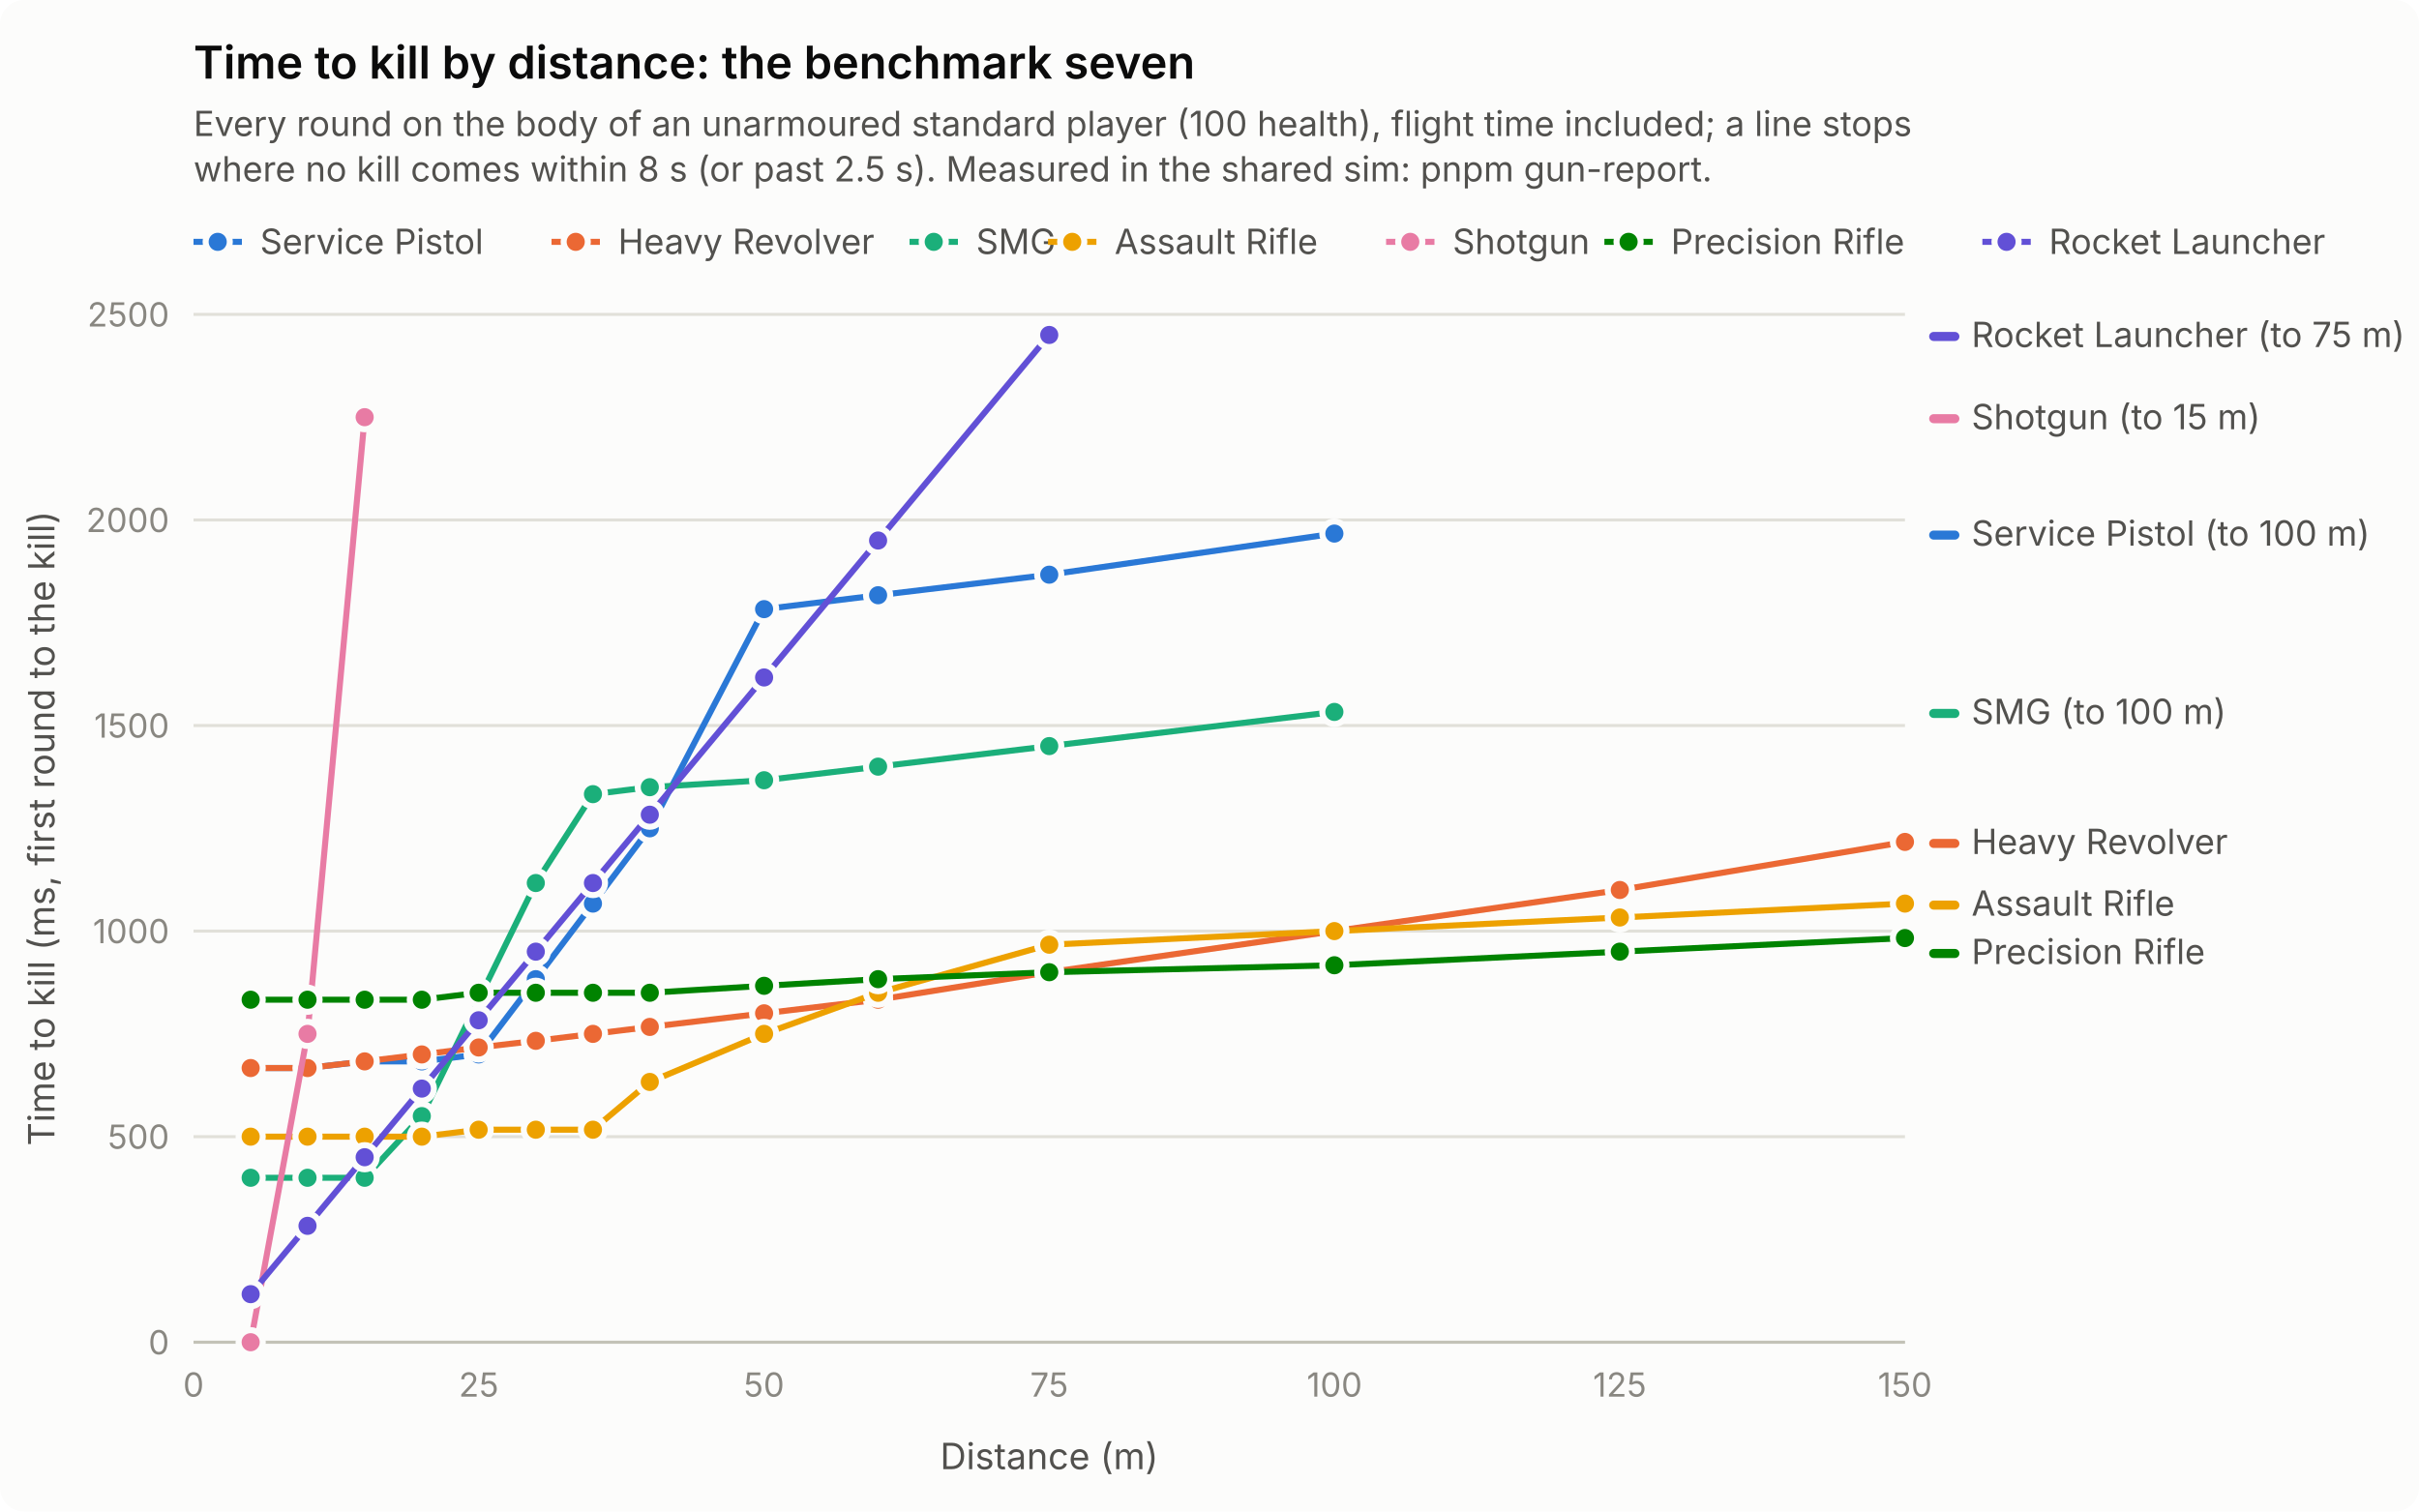
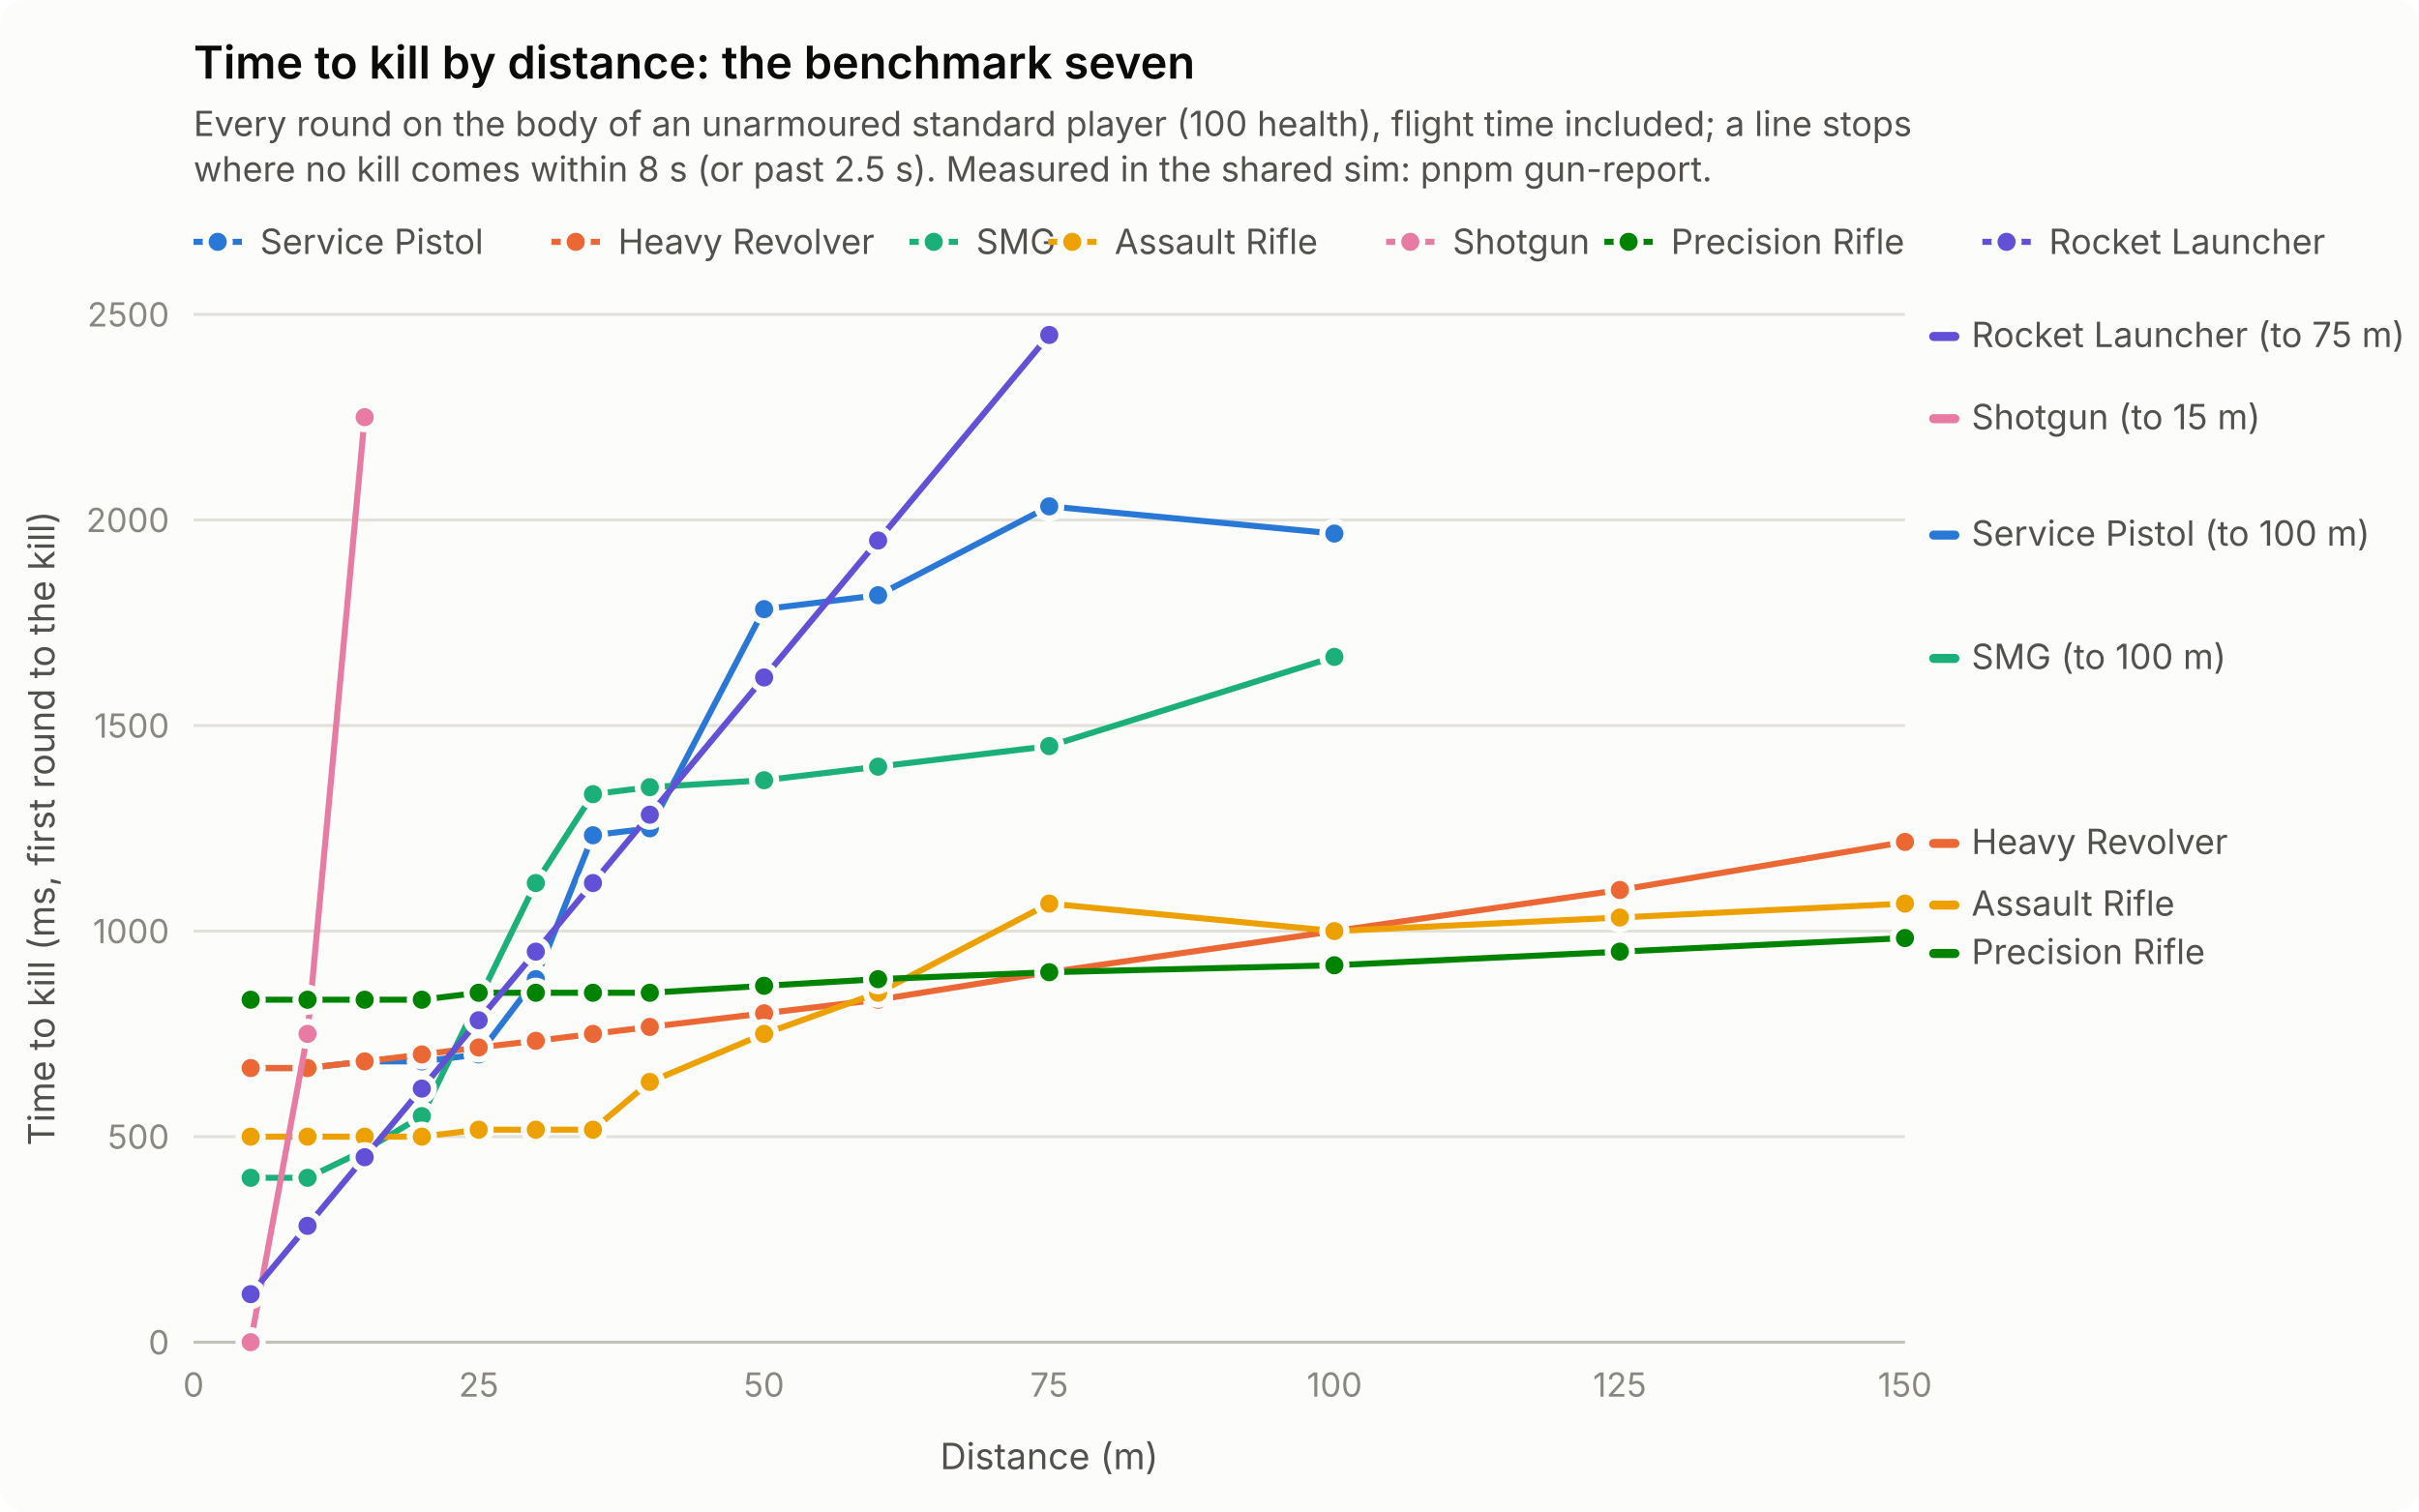
<svg xmlns="http://www.w3.org/2000/svg" viewBox="0 0 800 500" width="800" height="500" role="img" aria-label="Time to kill against distance for the seven benchmark weapons">
  <style>.bg{fill:#fcfcfb}.ink{fill:#0b0b0b}.ink2{fill:#52514e}.tick{fill:#898781;font-size:11px;font-variant-numeric:tabular-nums}.grid{stroke:#e1e0d9;stroke-width:1}.axis{stroke:#c3c2b7;stroke-width:1}.ring{stroke:#fcfcfb}.s0{stroke:#2a78d6}.d0{fill:#2a78d6}.k0{fill:#2a78d6}.s1{stroke:#eb6834}.d1{fill:#eb6834}.k1{fill:#eb6834}.s2{stroke:#1baf7a}.d2{fill:#1baf7a}.k2{fill:#1baf7a}.s3{stroke:#eda100}.d3{fill:#eda100}.k3{fill:#eda100}.s4{stroke:#e87ba4}.d4{fill:#e87ba4}.k4{fill:#e87ba4}.s5{stroke:#008300}.d5{fill:#008300}.k5{fill:#008300}.s6{stroke:#6250d6}.d6{fill:#6250d6}.k6{fill:#6250d6}@media (prefers-color-scheme: dark){.bg{fill:#1a1a19}.ink{fill:#f0efec}.ink2{fill:#c3c2b7}.grid{stroke:#2c2c2a}.axis{stroke:#383835}.ring{stroke:#1a1a19}.s0{stroke:#3987e5}.d0{fill:#3987e5}.k0{fill:#3987e5}.s1{stroke:#d95926}.d1{fill:#d95926}.k1{fill:#d95926}.s2{stroke:#199e70}.d2{fill:#199e70}.k2{fill:#199e70}.s3{stroke:#c98500}.d3{fill:#c98500}.k3{fill:#c98500}.s4{stroke:#d55181}.d4{fill:#d55181}.k4{fill:#d55181}.s5{stroke:#008300}.d5{fill:#008300}.k5{fill:#008300}.s6{stroke:#9085e9}.d6{fill:#9085e9}.k6{fill:#9085e9}}text{font-family:system-ui,-apple-system,"Segoe UI",sans-serif}</style>
  <rect class="bg" x="0" y="0" width="800" height="500" rx="8" />
  <text class="ink" x="64" y="26" font-size="15" font-weight="600">Time to kill by distance: the benchmark seven</text>
  <text class="ink2" x="64" y="45" font-size="11.5">Every round on the body of an unarmoured standard player (100 health), flight time included; a line stops</text>
  <text class="ink2" x="64" y="60" font-size="11.5">where no kill comes within 8 s (or past 2.5 s). Measured in the shared sim: pnpm gun-report.</text>
  <line class="s0" x1="64" x2="80" y1="80" y2="80" stroke-width="2" />
  <circle class="d0 ring" cx="72" cy="80" r="4" stroke-width="2" />
  <text class="ink2" x="86" y="84" font-size="11.5">Service Pistol</text>
  <line class="s1" x1="182.4" x2="198.4" y1="80" y2="80" stroke-width="2" />
  <circle class="d1 ring" cx="190.4" cy="80" r="4" stroke-width="2" />
  <text class="ink2" x="204.4" y="84" font-size="11.5">Heavy Revolver</text>
  <line class="s2" x1="300.8" x2="316.8" y1="80" y2="80" stroke-width="2" />
  <circle class="d2 ring" cx="308.8" cy="80" r="4" stroke-width="2" />
  <text class="ink2" x="322.8" y="84" font-size="11.5">SMG</text>
  <line class="s3" x1="346.6" x2="362.6" y1="80" y2="80" stroke-width="2" />
  <circle class="d3 ring" cx="354.6" cy="80" r="4" stroke-width="2" />
  <text class="ink2" x="368.6" y="84" font-size="11.5">Assault Rifle</text>
  <line class="s4" x1="458.4" x2="474.4" y1="80" y2="80" stroke-width="2" />
  <circle class="d4 ring" cx="466.4" cy="80" r="4" stroke-width="2" />
  <text class="ink2" x="480.4" y="84" font-size="11.5">Shotgun</text>
  <line class="s5" x1="530.6" x2="546.6" y1="80" y2="80" stroke-width="2" />
  <circle class="d5 ring" cx="538.6" cy="80" r="4" stroke-width="2" />
  <text class="ink2" x="552.6" y="84" font-size="11.5">Precision Rifle</text>
  <line class="s6" x1="655.6" x2="671.6" y1="80" y2="80" stroke-width="2" />
  <circle class="d6 ring" cx="663.6" cy="80" r="4" stroke-width="2" />
  <text class="ink2" x="677.6" y="84" font-size="11.5">Rocket Launcher</text>
  <line class="grid" x1="64" x2="630" y1="444" y2="444" />
  <text class="tick" x="56" y="448" text-anchor="end">0</text>
  <line class="grid" x1="64" x2="630" y1="376" y2="376" />
  <text class="tick" x="56" y="380" text-anchor="end">500</text>
  <line class="grid" x1="64" x2="630" y1="308" y2="308" />
  <text class="tick" x="56" y="312" text-anchor="end">1000</text>
  <line class="grid" x1="64" x2="630" y1="240" y2="240" />
  <text class="tick" x="56" y="244" text-anchor="end">1500</text>
  <line class="grid" x1="64" x2="630" y1="172" y2="172" />
  <text class="tick" x="56" y="176" text-anchor="end">2000</text>
  <line class="grid" x1="64" x2="630" y1="104" y2="104" />
  <text class="tick" x="56" y="108" text-anchor="end">2500</text>
  <text class="tick" x="64" y="462" text-anchor="middle">0</text>
  <text class="tick" x="158.333" y="462" text-anchor="middle">25</text>
  <text class="tick" x="252.667" y="462" text-anchor="middle">50</text>
  <text class="tick" x="347" y="462" text-anchor="middle">75</text>
  <text class="tick" x="441.333" y="462" text-anchor="middle">100</text>
  <text class="tick" x="535.667" y="462" text-anchor="middle">125</text>
  <text class="tick" x="630" y="462" text-anchor="middle">150</text>
  <line class="axis" x1="64" x2="630" y1="444" y2="444" />
-   <path class="s0" d="M82.9,353.3 L101.7,353.3 L120.6,351.1 L139.5,351.1 L158.3,348.8 L177.2,323.9 L196.1,298.9 L214.9,274.0 L252.7,201.5 L290.4,196.9 L347.0,190.1 L441.3,176.5" fill="none" stroke-width="2" stroke-linejoin="round" stroke-linecap="round" />
+   <path class="s0" d="M82.9,353.3 L101.7,353.3 L120.6,351.1 L139.5,351.1 L158.3,348.8 L177.2,323.9 L196.1,276.3 L214.9,274.0 L252.7,201.5 L290.4,196.9 L347.0,167.5 L441.3,176.5" fill="none" stroke-width="2" stroke-linejoin="round" stroke-linecap="round" />
  <circle class="d0 ring" cx="82.9" cy="353.3" r="4" stroke-width="2" />
  <circle class="d0 ring" cx="101.7" cy="353.3" r="4" stroke-width="2" />
  <circle class="d0 ring" cx="120.6" cy="351.1" r="4" stroke-width="2" />
  <circle class="d0 ring" cx="139.5" cy="351.1" r="4" stroke-width="2" />
  <circle class="d0 ring" cx="158.3" cy="348.8" r="4" stroke-width="2" />
  <circle class="d0 ring" cx="177.2" cy="323.9" r="4" stroke-width="2" />
-   <circle class="d0 ring" cx="196.1" cy="298.9" r="4" stroke-width="2" />
+   <circle class="d0 ring" cx="196.1" cy="276.3" r="4" stroke-width="2" />
  <circle class="d0 ring" cx="214.9" cy="274.0" r="4" stroke-width="2" />
  <circle class="d0 ring" cx="252.7" cy="201.5" r="4" stroke-width="2" />
  <circle class="d0 ring" cx="290.4" cy="196.9" r="4" stroke-width="2" />
-   <circle class="d0 ring" cx="347.0" cy="190.1" r="4" stroke-width="2" />
+   <circle class="d0 ring" cx="347.0" cy="167.5" r="4" stroke-width="2" />
  <circle class="d0 ring" cx="441.3" cy="176.5" r="4" stroke-width="2" />
  <path class="s1" d="M82.9,353.3 L101.7,353.3 L120.6,351.1 L139.5,348.8 L158.3,346.5 L177.2,344.3 L196.1,342.0 L214.9,339.7 L252.7,335.2 L290.4,330.7 L347.0,321.6 L441.3,308.0 L535.7,294.4 L630.0,278.5" fill="none" stroke-width="2" stroke-linejoin="round" stroke-linecap="round" />
  <circle class="d1 ring" cx="82.9" cy="353.3" r="4" stroke-width="2" />
  <circle class="d1 ring" cx="101.7" cy="353.3" r="4" stroke-width="2" />
  <circle class="d1 ring" cx="120.6" cy="351.1" r="4" stroke-width="2" />
  <circle class="d1 ring" cx="139.5" cy="348.8" r="4" stroke-width="2" />
  <circle class="d1 ring" cx="158.3" cy="346.5" r="4" stroke-width="2" />
  <circle class="d1 ring" cx="177.2" cy="344.3" r="4" stroke-width="2" />
  <circle class="d1 ring" cx="196.1" cy="342.0" r="4" stroke-width="2" />
  <circle class="d1 ring" cx="214.9" cy="339.7" r="4" stroke-width="2" />
  <circle class="d1 ring" cx="252.7" cy="335.2" r="4" stroke-width="2" />
  <circle class="d1 ring" cx="290.4" cy="330.7" r="4" stroke-width="2" />
  <circle class="d1 ring" cx="347.0" cy="321.6" r="4" stroke-width="2" />
  <circle class="d1 ring" cx="441.3" cy="308.0" r="4" stroke-width="2" />
  <circle class="d1 ring" cx="535.7" cy="294.4" r="4" stroke-width="2" />
  <circle class="d1 ring" cx="630.0" cy="278.5" r="4" stroke-width="2" />
-   <path class="s2" d="M82.9,389.6 L101.7,389.6 L120.6,389.6 L139.5,369.2 L158.3,330.7 L177.2,292.1 L196.1,262.7 L214.9,260.4 L252.7,258.1 L290.4,253.6 L347.0,246.8 L441.3,235.5" fill="none" stroke-width="2" stroke-linejoin="round" stroke-linecap="round" />
+   <path class="s2" d="M82.9,389.6 L101.7,389.6 L120.6,380.5 L139.5,369.2 L158.3,330.7 L177.2,292.1 L196.1,262.7 L214.9,260.4 L252.7,258.1 L290.4,253.6 L347.0,246.8 L441.3,217.3" fill="none" stroke-width="2" stroke-linejoin="round" stroke-linecap="round" />
  <circle class="d2 ring" cx="82.9" cy="389.6" r="4" stroke-width="2" />
  <circle class="d2 ring" cx="101.7" cy="389.6" r="4" stroke-width="2" />
-   <circle class="d2 ring" cx="120.6" cy="389.6" r="4" stroke-width="2" />
+   <circle class="d2 ring" cx="120.6" cy="380.5" r="4" stroke-width="2" />
  <circle class="d2 ring" cx="139.5" cy="369.2" r="4" stroke-width="2" />
  <circle class="d2 ring" cx="158.3" cy="330.7" r="4" stroke-width="2" />
  <circle class="d2 ring" cx="177.2" cy="292.1" r="4" stroke-width="2" />
  <circle class="d2 ring" cx="196.1" cy="262.7" r="4" stroke-width="2" />
  <circle class="d2 ring" cx="214.9" cy="260.4" r="4" stroke-width="2" />
  <circle class="d2 ring" cx="252.7" cy="258.1" r="4" stroke-width="2" />
  <circle class="d2 ring" cx="290.4" cy="253.6" r="4" stroke-width="2" />
  <circle class="d2 ring" cx="347.0" cy="246.8" r="4" stroke-width="2" />
-   <circle class="d2 ring" cx="441.3" cy="235.5" r="4" stroke-width="2" />
-   <path class="s3" d="M82.9,376.0 L101.7,376.0 L120.6,376.0 L139.5,376.0 L158.3,373.7 L177.2,373.7 L196.1,373.7 L214.9,357.9 L252.7,342.0 L290.4,328.4 L347.0,312.5 L441.3,308.0 L535.7,303.5 L630.0,298.9" fill="none" stroke-width="2" stroke-linejoin="round" stroke-linecap="round" />
+   <circle class="d2 ring" cx="441.3" cy="217.3" r="4" stroke-width="2" />
+   <path class="s3" d="M82.9,376.0 L101.7,376.0 L120.6,376.0 L139.5,376.0 L158.3,373.7 L177.2,373.7 L196.1,373.7 L214.9,357.9 L252.7,342.0 L290.4,328.4 L347.0,298.9 L441.3,308.0 L535.7,303.5 L630.0,298.9" fill="none" stroke-width="2" stroke-linejoin="round" stroke-linecap="round" />
  <circle class="d3 ring" cx="82.9" cy="376.0" r="4" stroke-width="2" />
  <circle class="d3 ring" cx="101.7" cy="376.0" r="4" stroke-width="2" />
  <circle class="d3 ring" cx="120.6" cy="376.0" r="4" stroke-width="2" />
  <circle class="d3 ring" cx="139.5" cy="376.0" r="4" stroke-width="2" />
  <circle class="d3 ring" cx="158.3" cy="373.7" r="4" stroke-width="2" />
  <circle class="d3 ring" cx="177.2" cy="373.7" r="4" stroke-width="2" />
  <circle class="d3 ring" cx="196.1" cy="373.7" r="4" stroke-width="2" />
  <circle class="d3 ring" cx="214.9" cy="357.9" r="4" stroke-width="2" />
  <circle class="d3 ring" cx="252.7" cy="342.0" r="4" stroke-width="2" />
  <circle class="d3 ring" cx="290.4" cy="328.4" r="4" stroke-width="2" />
-   <circle class="d3 ring" cx="347.0" cy="312.5" r="4" stroke-width="2" />
+   <circle class="d3 ring" cx="347.0" cy="298.9" r="4" stroke-width="2" />
  <circle class="d3 ring" cx="441.3" cy="308.0" r="4" stroke-width="2" />
  <circle class="d3 ring" cx="535.7" cy="303.5" r="4" stroke-width="2" />
  <circle class="d3 ring" cx="630.0" cy="298.9" r="4" stroke-width="2" />
  <path class="s4" d="M82.9,444.0 L101.7,342.0 L120.6,138.0" fill="none" stroke-width="2" stroke-linejoin="round" stroke-linecap="round" />
  <circle class="d4 ring" cx="82.9" cy="444.0" r="4" stroke-width="2" />
  <circle class="d4 ring" cx="101.7" cy="342.0" r="4" stroke-width="2" />
  <circle class="d4 ring" cx="120.6" cy="138.0" r="4" stroke-width="2" />
  <path class="s5" d="M82.9,330.7 L101.7,330.7 L120.6,330.7 L139.5,330.7 L158.3,328.4 L177.2,328.4 L196.1,328.4 L214.9,328.4 L252.7,326.1 L290.4,323.9 L347.0,321.6 L441.3,319.3 L535.7,314.8 L630.0,310.3" fill="none" stroke-width="2" stroke-linejoin="round" stroke-linecap="round" />
  <circle class="d5 ring" cx="82.9" cy="330.7" r="4" stroke-width="2" />
  <circle class="d5 ring" cx="101.7" cy="330.7" r="4" stroke-width="2" />
  <circle class="d5 ring" cx="120.6" cy="330.7" r="4" stroke-width="2" />
  <circle class="d5 ring" cx="139.5" cy="330.7" r="4" stroke-width="2" />
  <circle class="d5 ring" cx="158.3" cy="328.4" r="4" stroke-width="2" />
  <circle class="d5 ring" cx="177.2" cy="328.4" r="4" stroke-width="2" />
  <circle class="d5 ring" cx="196.1" cy="328.4" r="4" stroke-width="2" />
  <circle class="d5 ring" cx="214.9" cy="328.4" r="4" stroke-width="2" />
  <circle class="d5 ring" cx="252.7" cy="326.1" r="4" stroke-width="2" />
  <circle class="d5 ring" cx="290.4" cy="323.9" r="4" stroke-width="2" />
  <circle class="d5 ring" cx="347.0" cy="321.6" r="4" stroke-width="2" />
  <circle class="d5 ring" cx="441.3" cy="319.3" r="4" stroke-width="2" />
  <circle class="d5 ring" cx="535.7" cy="314.8" r="4" stroke-width="2" />
  <circle class="d5 ring" cx="630.0" cy="310.3" r="4" stroke-width="2" />
  <path class="s6" d="M82.9,428.1 L101.7,405.5 L120.6,382.8 L139.5,360.1 L158.3,337.5 L177.2,314.8 L196.1,292.1 L214.9,269.5 L252.7,224.1 L290.4,178.8 L347.0,110.8" fill="none" stroke-width="2" stroke-linejoin="round" stroke-linecap="round" />
  <circle class="d6 ring" cx="82.9" cy="428.1" r="4" stroke-width="2" />
  <circle class="d6 ring" cx="101.7" cy="405.5" r="4" stroke-width="2" />
  <circle class="d6 ring" cx="120.6" cy="382.8" r="4" stroke-width="2" />
  <circle class="d6 ring" cx="139.5" cy="360.1" r="4" stroke-width="2" />
  <circle class="d6 ring" cx="158.3" cy="337.5" r="4" stroke-width="2" />
  <circle class="d6 ring" cx="177.2" cy="314.8" r="4" stroke-width="2" />
  <circle class="d6 ring" cx="196.1" cy="292.1" r="4" stroke-width="2" />
  <circle class="d6 ring" cx="214.9" cy="269.5" r="4" stroke-width="2" />
  <circle class="d6 ring" cx="252.7" cy="224.1" r="4" stroke-width="2" />
  <circle class="d6 ring" cx="290.4" cy="178.8" r="4" stroke-width="2" />
  <circle class="d6 ring" cx="347.0" cy="110.8" r="4" stroke-width="2" />
  <rect class="k6" x="638" y="109.8" width="10" height="3" rx="1.5" />
  <text class="ink2" x="652" y="114.8" font-size="11.5">Rocket Launcher (to 75 m)</text>
  <rect class="k4" x="638" y="137.0" width="10" height="3" rx="1.5" />
  <text class="ink2" x="652" y="142.0" font-size="11.5">Shotgun (to 15 m)</text>
  <rect class="k0" x="638" y="175.5" width="10" height="3" rx="1.5" />
  <text class="ink2" x="652" y="180.5" font-size="11.5">Service Pistol (to 100 m)</text>
-   <rect class="k2" x="638" y="234.5" width="10" height="3" rx="1.5" />
-   <text class="ink2" x="652" y="239.5" font-size="11.5">SMG (to 100 m)</text>
+   <rect class="k2" x="638" y="216.3" width="10" height="3" rx="1.5" />
+   <text class="ink2" x="652" y="221.3" font-size="11.5">SMG (to 100 m)</text>
  <rect class="k1" x="638" y="277.5" width="10" height="3" rx="1.5" />
  <text class="ink2" x="652" y="282.5" font-size="11.5">Heavy Revolver</text>
  <rect class="k3" x="638" y="297.9" width="10" height="3" rx="1.5" />
  <text class="ink2" x="652" y="302.9" font-size="11.5">Assault Rifle</text>
  <rect class="k5" x="638" y="313.9" width="10" height="3" rx="1.5" />
  <text class="ink2" x="652" y="318.9" font-size="11.5">Precision Rifle</text>
  <text class="ink2" x="347" y="486" font-size="12" text-anchor="middle">Distance (m)</text>
  <text class="ink2" transform="translate(18 274) rotate(-90)" font-size="12" text-anchor="middle">Time to kill (ms, first round to the kill)</text>
</svg>
